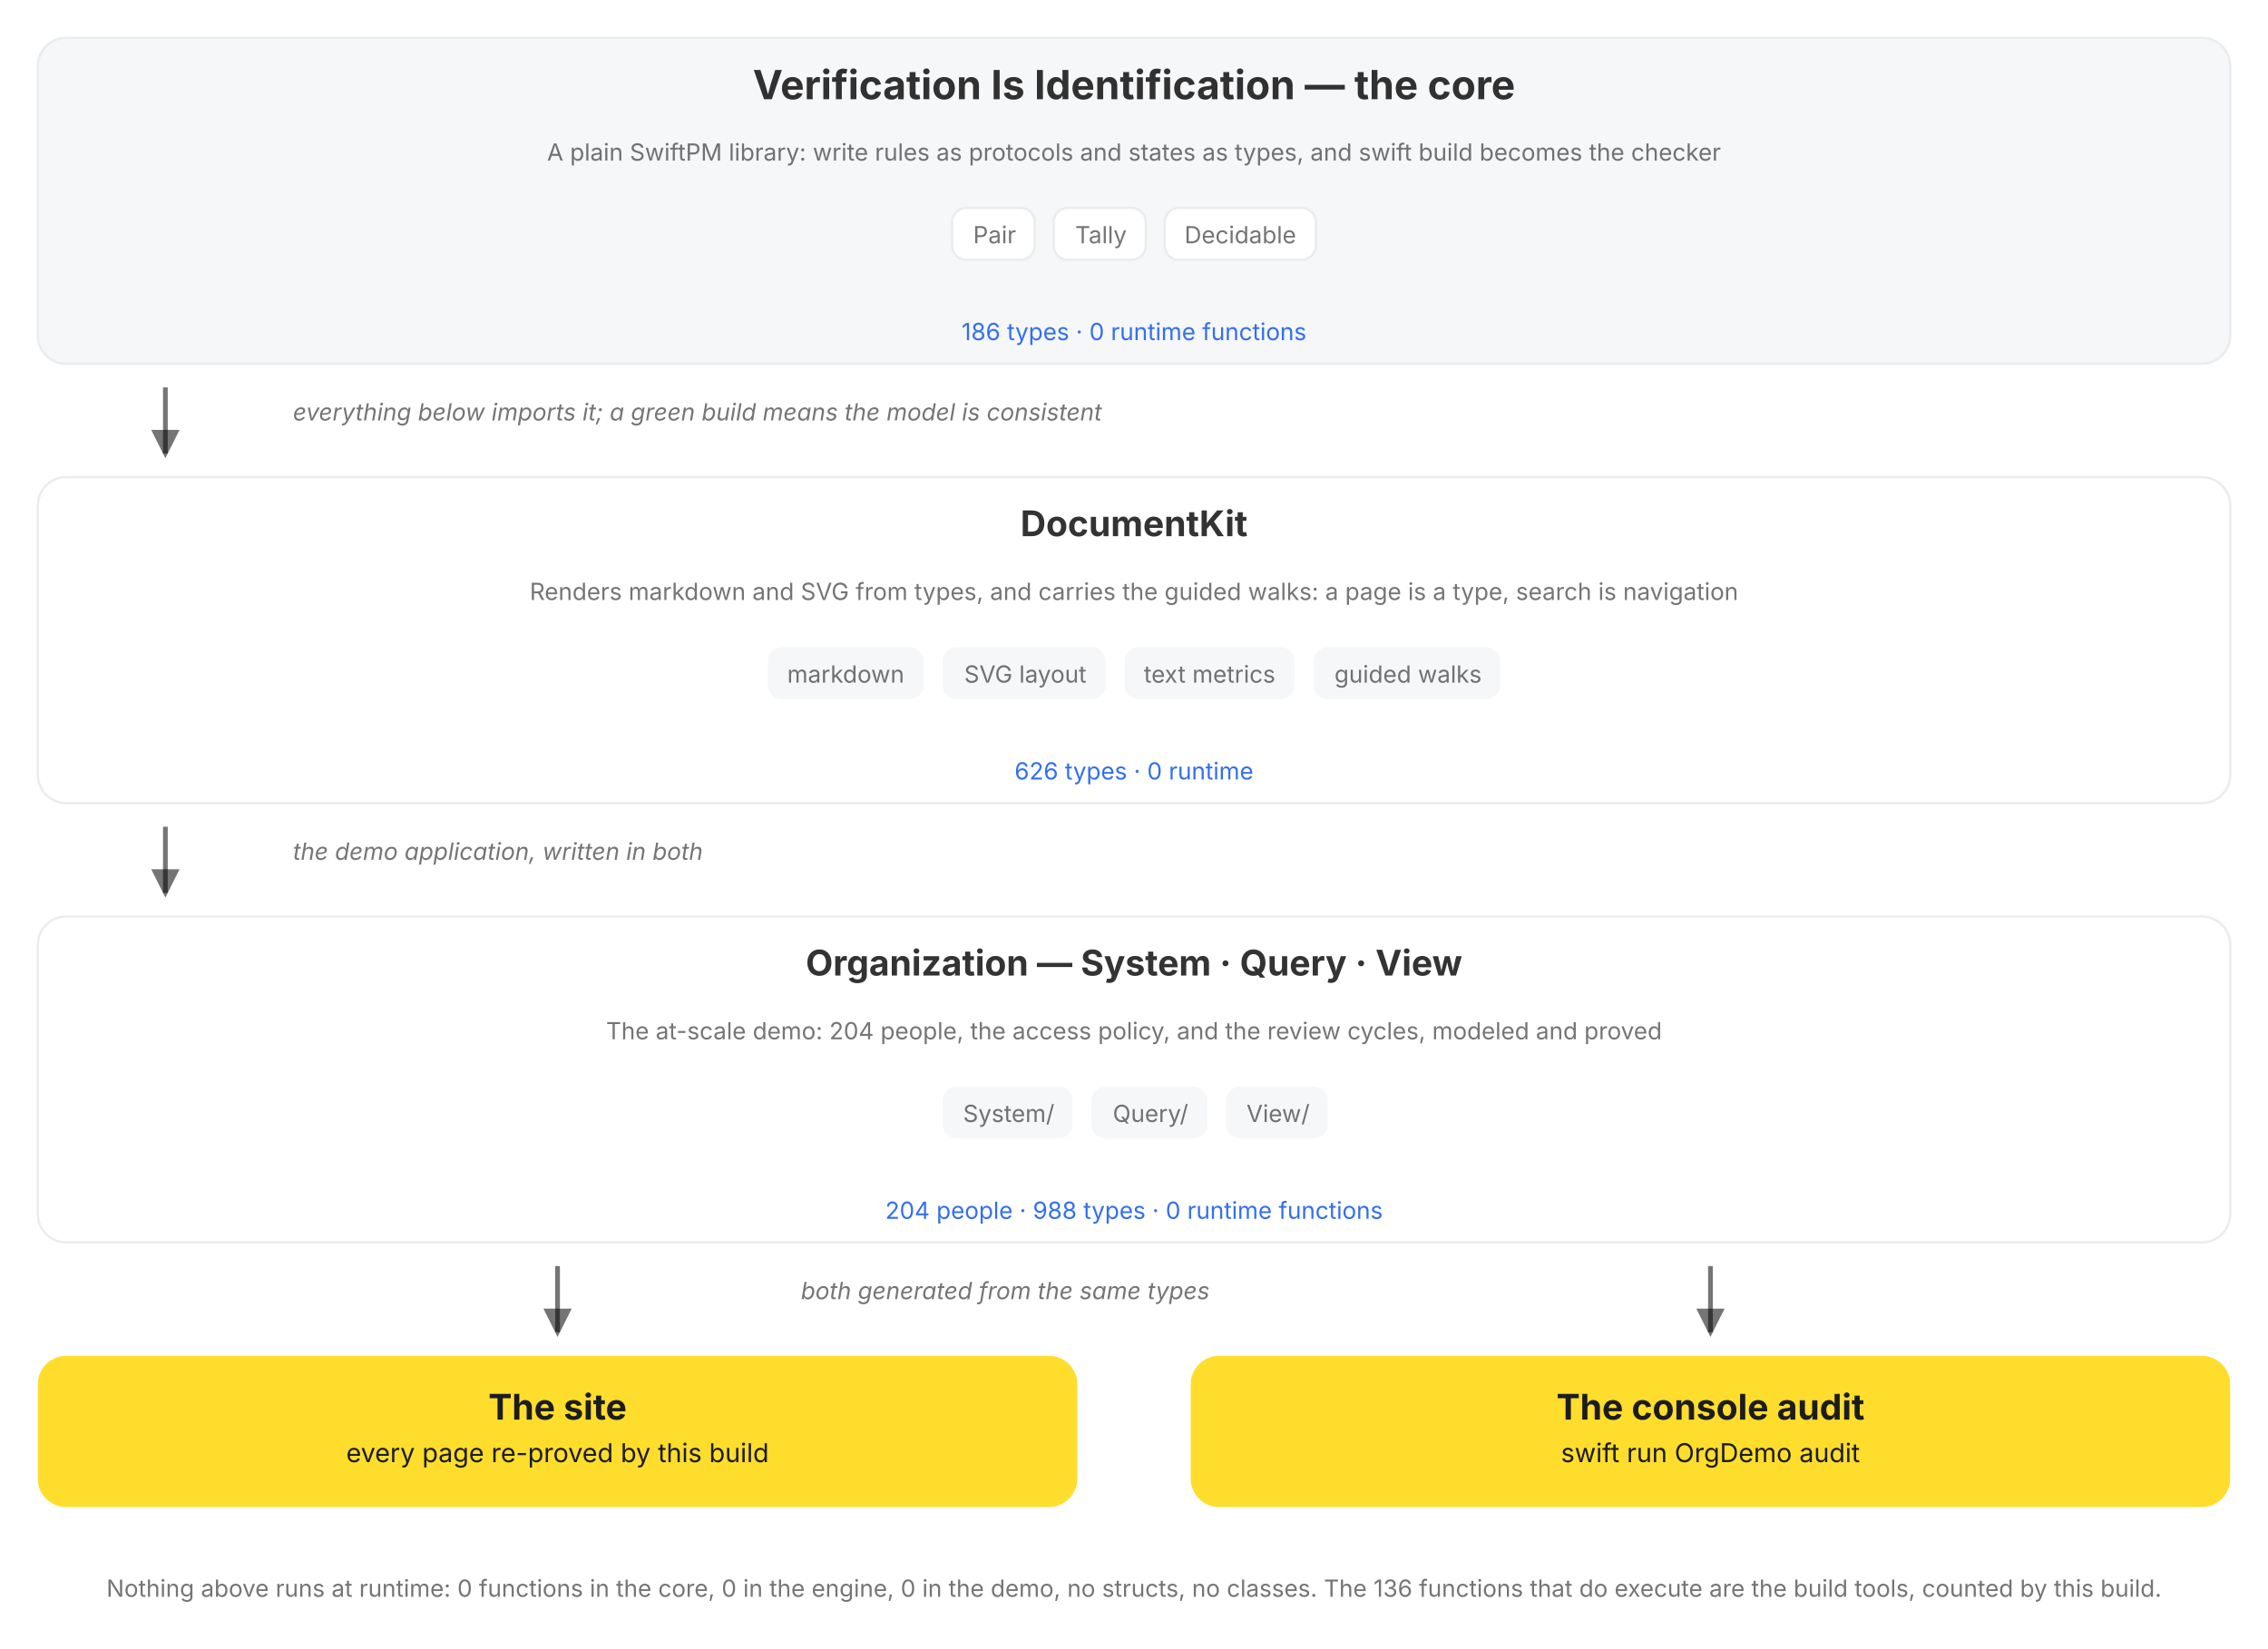
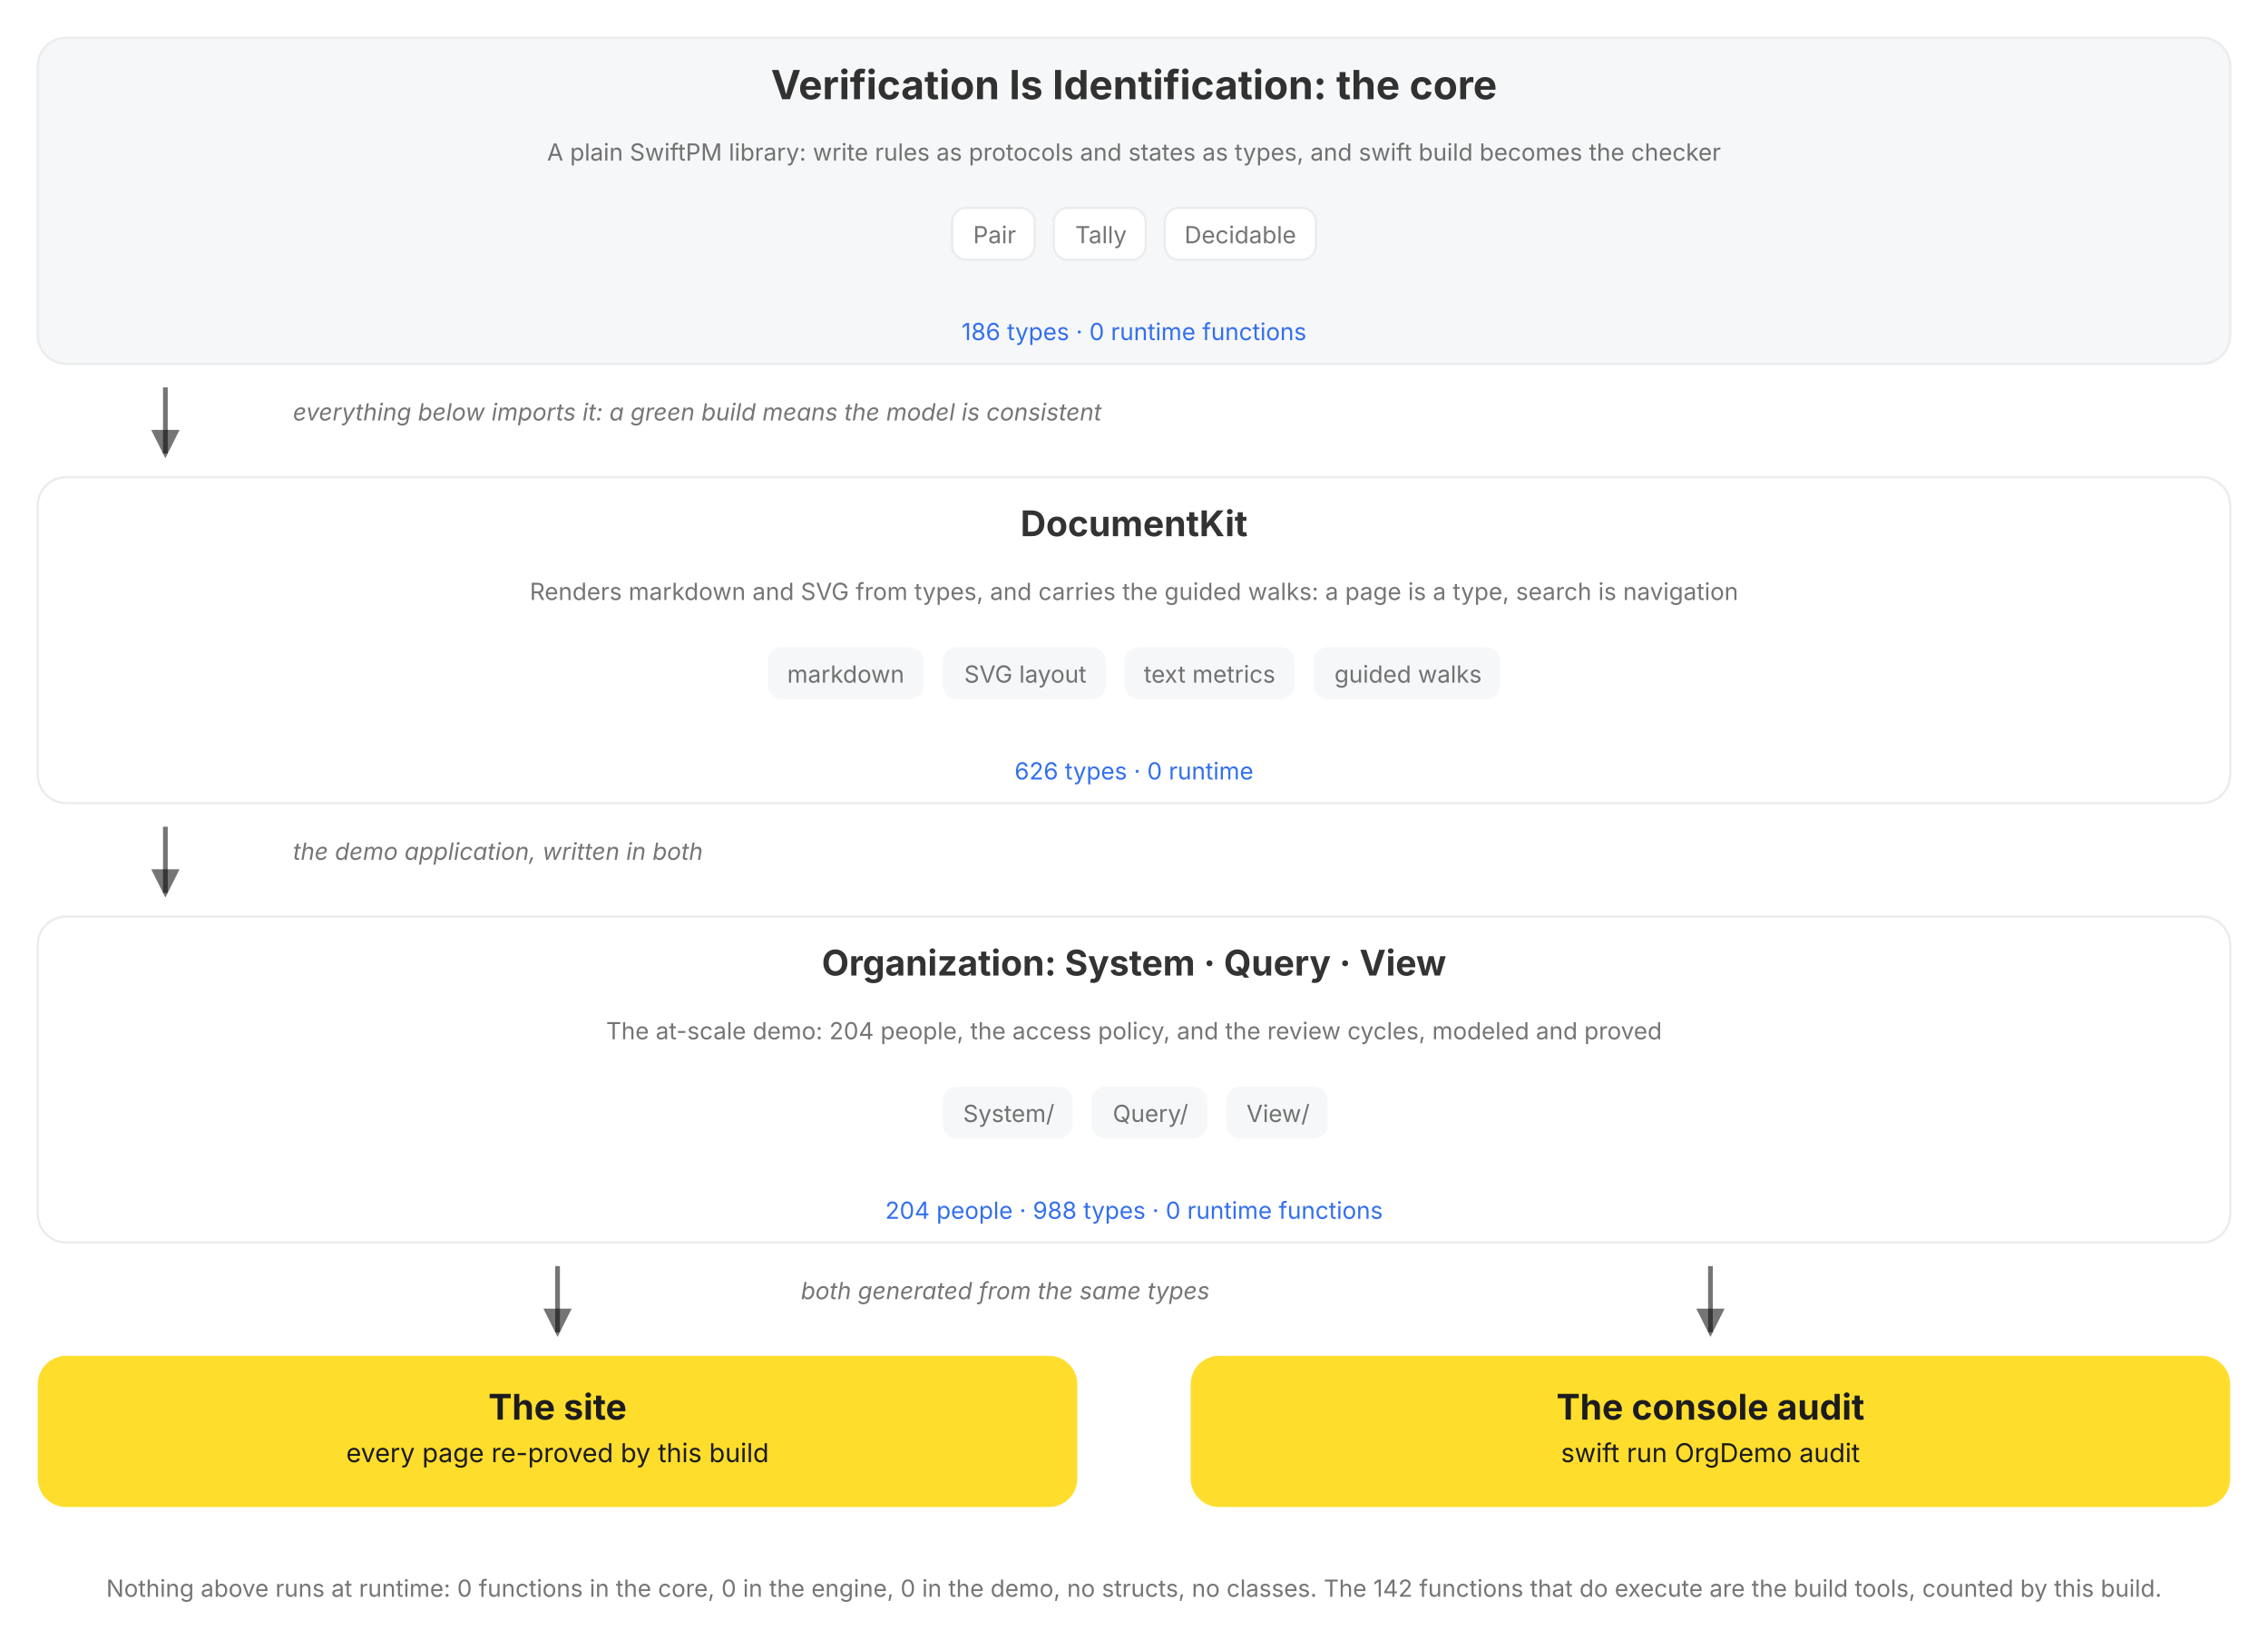
<svg xmlns="http://www.w3.org/2000/svg" viewBox="0 0 960 698" role="img" data-vi-canvas="1" font-family="Inter, Roboto, system-ui, sans-serif" aria-label="The package, top down: the V=I type lattice, the DocumentKit engine that renders and walks it, the Organization written in both, and the two outputs of every build, the rendered site and the console audit. Each box names its role, its parts, and its census, counted by this build, and opens on click.">
  <defs>
    <marker id="a" markerWidth="9" markerHeight="9" refX="5" refY="3" orient="auto">
      <path d="M0,0 L6,3 L0,6 Z" fill="var(--vi-text-secondary, rgba(0,0,0,0.54))" />
    </marker>
  </defs>
  <filter id="soft-shadow" x="-20%" y="-20%" width="140%" height="140%">
    <feDropShadow dx="0" dy="5" stdDeviation="10" flood-color="#000000" flood-opacity="0.10" />
  </filter>
  <style>
.hover-pair .hover-panel { opacity: 0; visibility: hidden; transition: opacity 150ms ease 250ms, visibility 0s linear 400ms; }
.hover-pair .hover-trigger { cursor: pointer; }
.hover-pair .hover-trigger:hover ~ .hover-panel, .hover-pair .hover-panel:hover { opacity: 1; visibility: visible; transition-delay: 0s; }
.hover-highlight { transition: stroke 150ms ease, stroke-width 150ms ease; cursor: pointer; }
.hover-highlight:hover { stroke: var(--vi-accent, #FFDD2D); stroke-width: 3; }
</style>
  <rect width="100%" height="100%" fill="var(--vi-surface-page, #FFFFFF)" />
  <g transform="translate(0, 0)">
    <g transform="translate(0, 16)">
      <g transform="translate(16, 0)">
        <a href="/documentation/verificationisidentification">
          <g class="hover-lift" style="--tx:0px;--ty:0px">
            <rect x="0" width="928" height="138" rx="12" fill="var(--vi-surface-track, #F6F7F8)" stroke="var(--vi-line, #EAECEE)" stroke-width="1" />
-             <text x="464" y="26" text-anchor="middle" fill="var(--vi-text-primary, rgba(0,0,0,0.80))" font-weight="700" font-size="17">Verification Is Identification — the core</text>
+             <text x="464" y="26" text-anchor="middle" fill="var(--vi-text-primary, rgba(0,0,0,0.80))" font-weight="700" font-size="17">Verification Is Identification: the core</text>
            <g transform="translate(16, 0)">
              <text x="448" y="52" text-anchor="middle" fill="var(--vi-text-secondary, rgba(0,0,0,0.54))" font-weight="400" font-size="10">A plain SwiftPM library: write rules as protocols and states as types, and swift build becomes the checker</text>
            </g>
            <g transform="translate(0, 72)">
              <g transform="translate(387, 0)">
                <rect x="0" width="35" height="22" rx="6" fill="var(--vi-surface-card, #FFFFFF)" stroke="var(--vi-line, #EAECEE)" stroke-width="1" />
                <text x="18" y="15" text-anchor="middle" fill="var(--vi-text-secondary, rgba(0,0,0,0.54))" font-weight="400" font-size="10">Pair</text>
              </g>
              <g transform="translate(430, 0)">
                <rect x="0" width="39" height="22" rx="6" fill="var(--vi-surface-card, #FFFFFF)" stroke="var(--vi-line, #EAECEE)" stroke-width="1" />
                <text x="20" y="15" text-anchor="middle" fill="var(--vi-text-secondary, rgba(0,0,0,0.54))" font-weight="400" font-size="10">Tally</text>
              </g>
              <g transform="translate(477, 0)">
                <rect x="0" width="64" height="22" rx="6" fill="var(--vi-surface-card, #FFFFFF)" stroke="var(--vi-line, #EAECEE)" stroke-width="1" />
                <text x="32" y="15" text-anchor="middle" fill="var(--vi-text-secondary, rgba(0,0,0,0.54))" font-weight="400" font-size="10">Decidable</text>
              </g>
            </g>
            <text x="464" y="128" text-anchor="middle" fill="var(--vi-action, #336FEE)" font-weight="400" font-size="10">186 types · 0 runtime functions</text>
          </g>
        </a>
      </g>
    </g>
    <g transform="translate(0, 154)">
      <g transform="translate(16, 0)">
        <g transform="translate(48, 0)">
          <line x1="6" y1="10" x2="6" y2="38" stroke="var(--vi-text-secondary, rgba(0,0,0,0.54))" stroke-width="2" marker-end="url(#a)" />
        </g>
        <g transform="translate(108, 0)">
-           <text x="0" y="24" text-anchor="start" fill="var(--vi-text-secondary, rgba(0,0,0,0.54))" font-size="10" font-style="italic">everything below imports it; a green build means the model is consistent</text>
+           <text x="0" y="24" text-anchor="start" fill="var(--vi-text-secondary, rgba(0,0,0,0.54))" font-size="10" font-style="italic">everything below imports it: a green build means the model is consistent</text>
        </g>
      </g>
    </g>
    <g transform="translate(0, 202)">
      <g transform="translate(16, 0)">
        <a href="/documentation/documentkit">
          <g class="hover-lift" style="--tx:0px;--ty:0px">
            <rect x="0" width="928" height="138" rx="12" fill="var(--vi-surface-card, #FFFFFF)" stroke="var(--vi-line, #EAECEE)" stroke-width="1" />
            <text x="464" y="25" text-anchor="middle" fill="var(--vi-text-primary, rgba(0,0,0,0.80))" font-weight="700" font-size="15">DocumentKit</text>
            <g transform="translate(16, 0)">
              <text x="448" y="52" text-anchor="middle" fill="var(--vi-text-secondary, rgba(0,0,0,0.54))" font-weight="400" font-size="10">Renders markdown and SVG from types, and carries the guided walks: a page is a type, search is navigation</text>
            </g>
            <g transform="translate(0, 72)">
              <g transform="translate(309, 0)">
                <rect x="0" width="66" height="22" rx="6" fill="var(--vi-surface-track, #F6F7F8)" />
                <text x="33" y="15" text-anchor="middle" fill="var(--vi-text-secondary, rgba(0,0,0,0.54))" font-weight="400" font-size="10">markdown</text>
              </g>
              <g transform="translate(383, 0)">
                <rect x="0" width="69" height="22" rx="6" fill="var(--vi-surface-track, #F6F7F8)" />
                <text x="35" y="15" text-anchor="middle" fill="var(--vi-text-secondary, rgba(0,0,0,0.54))" font-weight="400" font-size="10">SVG layout</text>
              </g>
              <g transform="translate(460, 0)">
                <rect x="0" width="72" height="22" rx="6" fill="var(--vi-surface-track, #F6F7F8)" />
                <text x="36" y="15" text-anchor="middle" fill="var(--vi-text-secondary, rgba(0,0,0,0.54))" font-weight="400" font-size="10">text metrics</text>
              </g>
              <g transform="translate(540, 0)">
                <rect x="0" width="79" height="22" rx="6" fill="var(--vi-surface-track, #F6F7F8)" />
                <text x="40" y="15" text-anchor="middle" fill="var(--vi-text-secondary, rgba(0,0,0,0.54))" font-weight="400" font-size="10">guided walks</text>
              </g>
            </g>
            <text x="464" y="128" text-anchor="middle" fill="var(--vi-action, #336FEE)" font-weight="400" font-size="10">626 types · 0 runtime</text>
          </g>
        </a>
      </g>
    </g>
    <g transform="translate(0, 340)">
      <g transform="translate(16, 0)">
        <g transform="translate(48, 0)">
          <line x1="6" y1="10" x2="6" y2="38" stroke="var(--vi-text-secondary, rgba(0,0,0,0.54))" stroke-width="2" marker-end="url(#a)" />
        </g>
        <g transform="translate(108, 0)">
          <text x="0" y="24" text-anchor="start" fill="var(--vi-text-secondary, rgba(0,0,0,0.54))" font-size="10" font-style="italic">the demo application, written in both</text>
        </g>
      </g>
    </g>
    <g transform="translate(0, 388)">
      <g transform="translate(16, 0)">
        <a href="/documentation/organization/companydashboard">
          <g class="hover-lift" style="--tx:0px;--ty:0px">
            <rect x="0" width="928" height="138" rx="12" fill="var(--vi-surface-card, #FFFFFF)" stroke="var(--vi-line, #EAECEE)" stroke-width="1" />
-             <text x="464" y="25" text-anchor="middle" fill="var(--vi-text-primary, rgba(0,0,0,0.80))" font-weight="700" font-size="15">Organization — System · Query · View</text>
+             <text x="464" y="25" text-anchor="middle" fill="var(--vi-text-primary, rgba(0,0,0,0.80))" font-weight="700" font-size="15">Organization: System · Query · View</text>
            <g transform="translate(16, 0)">
              <text x="448" y="52" text-anchor="middle" fill="var(--vi-text-secondary, rgba(0,0,0,0.54))" font-weight="400" font-size="10">The at-scale demo: 204 people, the access policy, and the review cycles, modeled and proved</text>
            </g>
            <g transform="translate(0, 72)">
              <g transform="translate(383, 0)">
                <rect x="0" width="55" height="22" rx="6" fill="var(--vi-surface-track, #F6F7F8)" />
                <text x="28" y="15" text-anchor="middle" fill="var(--vi-text-secondary, rgba(0,0,0,0.54))" font-weight="400" font-size="10">System/</text>
              </g>
              <g transform="translate(446, 0)">
                <rect x="0" width="49" height="22" rx="6" fill="var(--vi-surface-track, #F6F7F8)" />
                <text x="25" y="15" text-anchor="middle" fill="var(--vi-text-secondary, rgba(0,0,0,0.54))" font-weight="400" font-size="10">Query/</text>
              </g>
              <g transform="translate(503, 0)">
                <rect x="0" width="43" height="22" rx="6" fill="var(--vi-surface-track, #F6F7F8)" />
                <text x="22" y="15" text-anchor="middle" fill="var(--vi-text-secondary, rgba(0,0,0,0.54))" font-weight="400" font-size="10">View/</text>
              </g>
            </g>
            <text x="464" y="128" text-anchor="middle" fill="var(--vi-action, #336FEE)" font-weight="400" font-size="10">204 people · 988 types · 0 runtime functions</text>
          </g>
        </a>
      </g>
    </g>
    <g transform="translate(0, 526)">
      <g transform="translate(16, 0)">
        <g transform="translate(214, 0)">
          <line x1="6" y1="10" x2="6" y2="38" stroke="var(--vi-text-secondary, rgba(0,0,0,0.54))" stroke-width="2" marker-end="url(#a)" />
        </g>
      </g>
      <g transform="translate(504, 0)">
        <g transform="translate(214, 0)">
          <line x1="6" y1="10" x2="6" y2="38" stroke="var(--vi-text-secondary, rgba(0,0,0,0.54))" stroke-width="2" marker-end="url(#a)" />
        </g>
      </g>
    </g>
    <g transform="translate(0, 526)">
      <g transform="translate(339, 0)">
        <text x="0" y="24" text-anchor="start" fill="var(--vi-text-secondary, rgba(0,0,0,0.54))" font-size="10" font-style="italic">both generated from the same types</text>
      </g>
    </g>
    <g transform="translate(0, 574)">
      <g transform="translate(16, 0)">
        <a href="/documentation/organization">
          <g class="hover-lift" style="--tx:0px;--ty:0px">
            <rect x="0" width="440" height="64" rx="12" fill="var(--vi-accent, #FFDD2D)" />
            <text x="220" y="27" text-anchor="middle" fill="var(--vi-on-accent, #1C1C1E)" font-weight="700" font-size="15">The site</text>
            <text x="220" y="45" text-anchor="middle" fill="var(--vi-on-accent, #1C1C1E)" font-weight="400" font-size="11">every page re-proved by this build</text>
          </g>
        </a>
      </g>
      <g transform="translate(504, 0)">
        <rect x="0" width="440" height="64" rx="12" fill="var(--vi-accent, #FFDD2D)" />
        <text x="220" y="27" text-anchor="middle" fill="var(--vi-on-accent, #1C1C1E)" font-weight="700" font-size="15">The console audit</text>
        <text x="220" y="45" text-anchor="middle" fill="var(--vi-on-accent, #1C1C1E)" font-weight="400" font-size="11">swift run OrgDemo audit</text>
      </g>
    </g>
    <g transform="translate(0, 662)">
      <g transform="translate(0, 0)">
-         <text x="480" y="14" text-anchor="middle" fill="var(--vi-text-secondary, rgba(0,0,0,0.54))" font-weight="400" font-size="10">Nothing above runs at runtime: 0 functions in the core, 0 in the engine, 0 in the demo, no structs, no classes. The 136 functions that do execute are the build tools, counted by this build.</text>
+         <text x="480" y="14" text-anchor="middle" fill="var(--vi-text-secondary, rgba(0,0,0,0.54))" font-weight="400" font-size="10">Nothing above runs at runtime: 0 functions in the core, 0 in the engine, 0 in the demo, no structs, no classes. The 142 functions that do execute are the build tools, counted by this build.</text>
      </g>
    </g>
  </g>
</svg>
